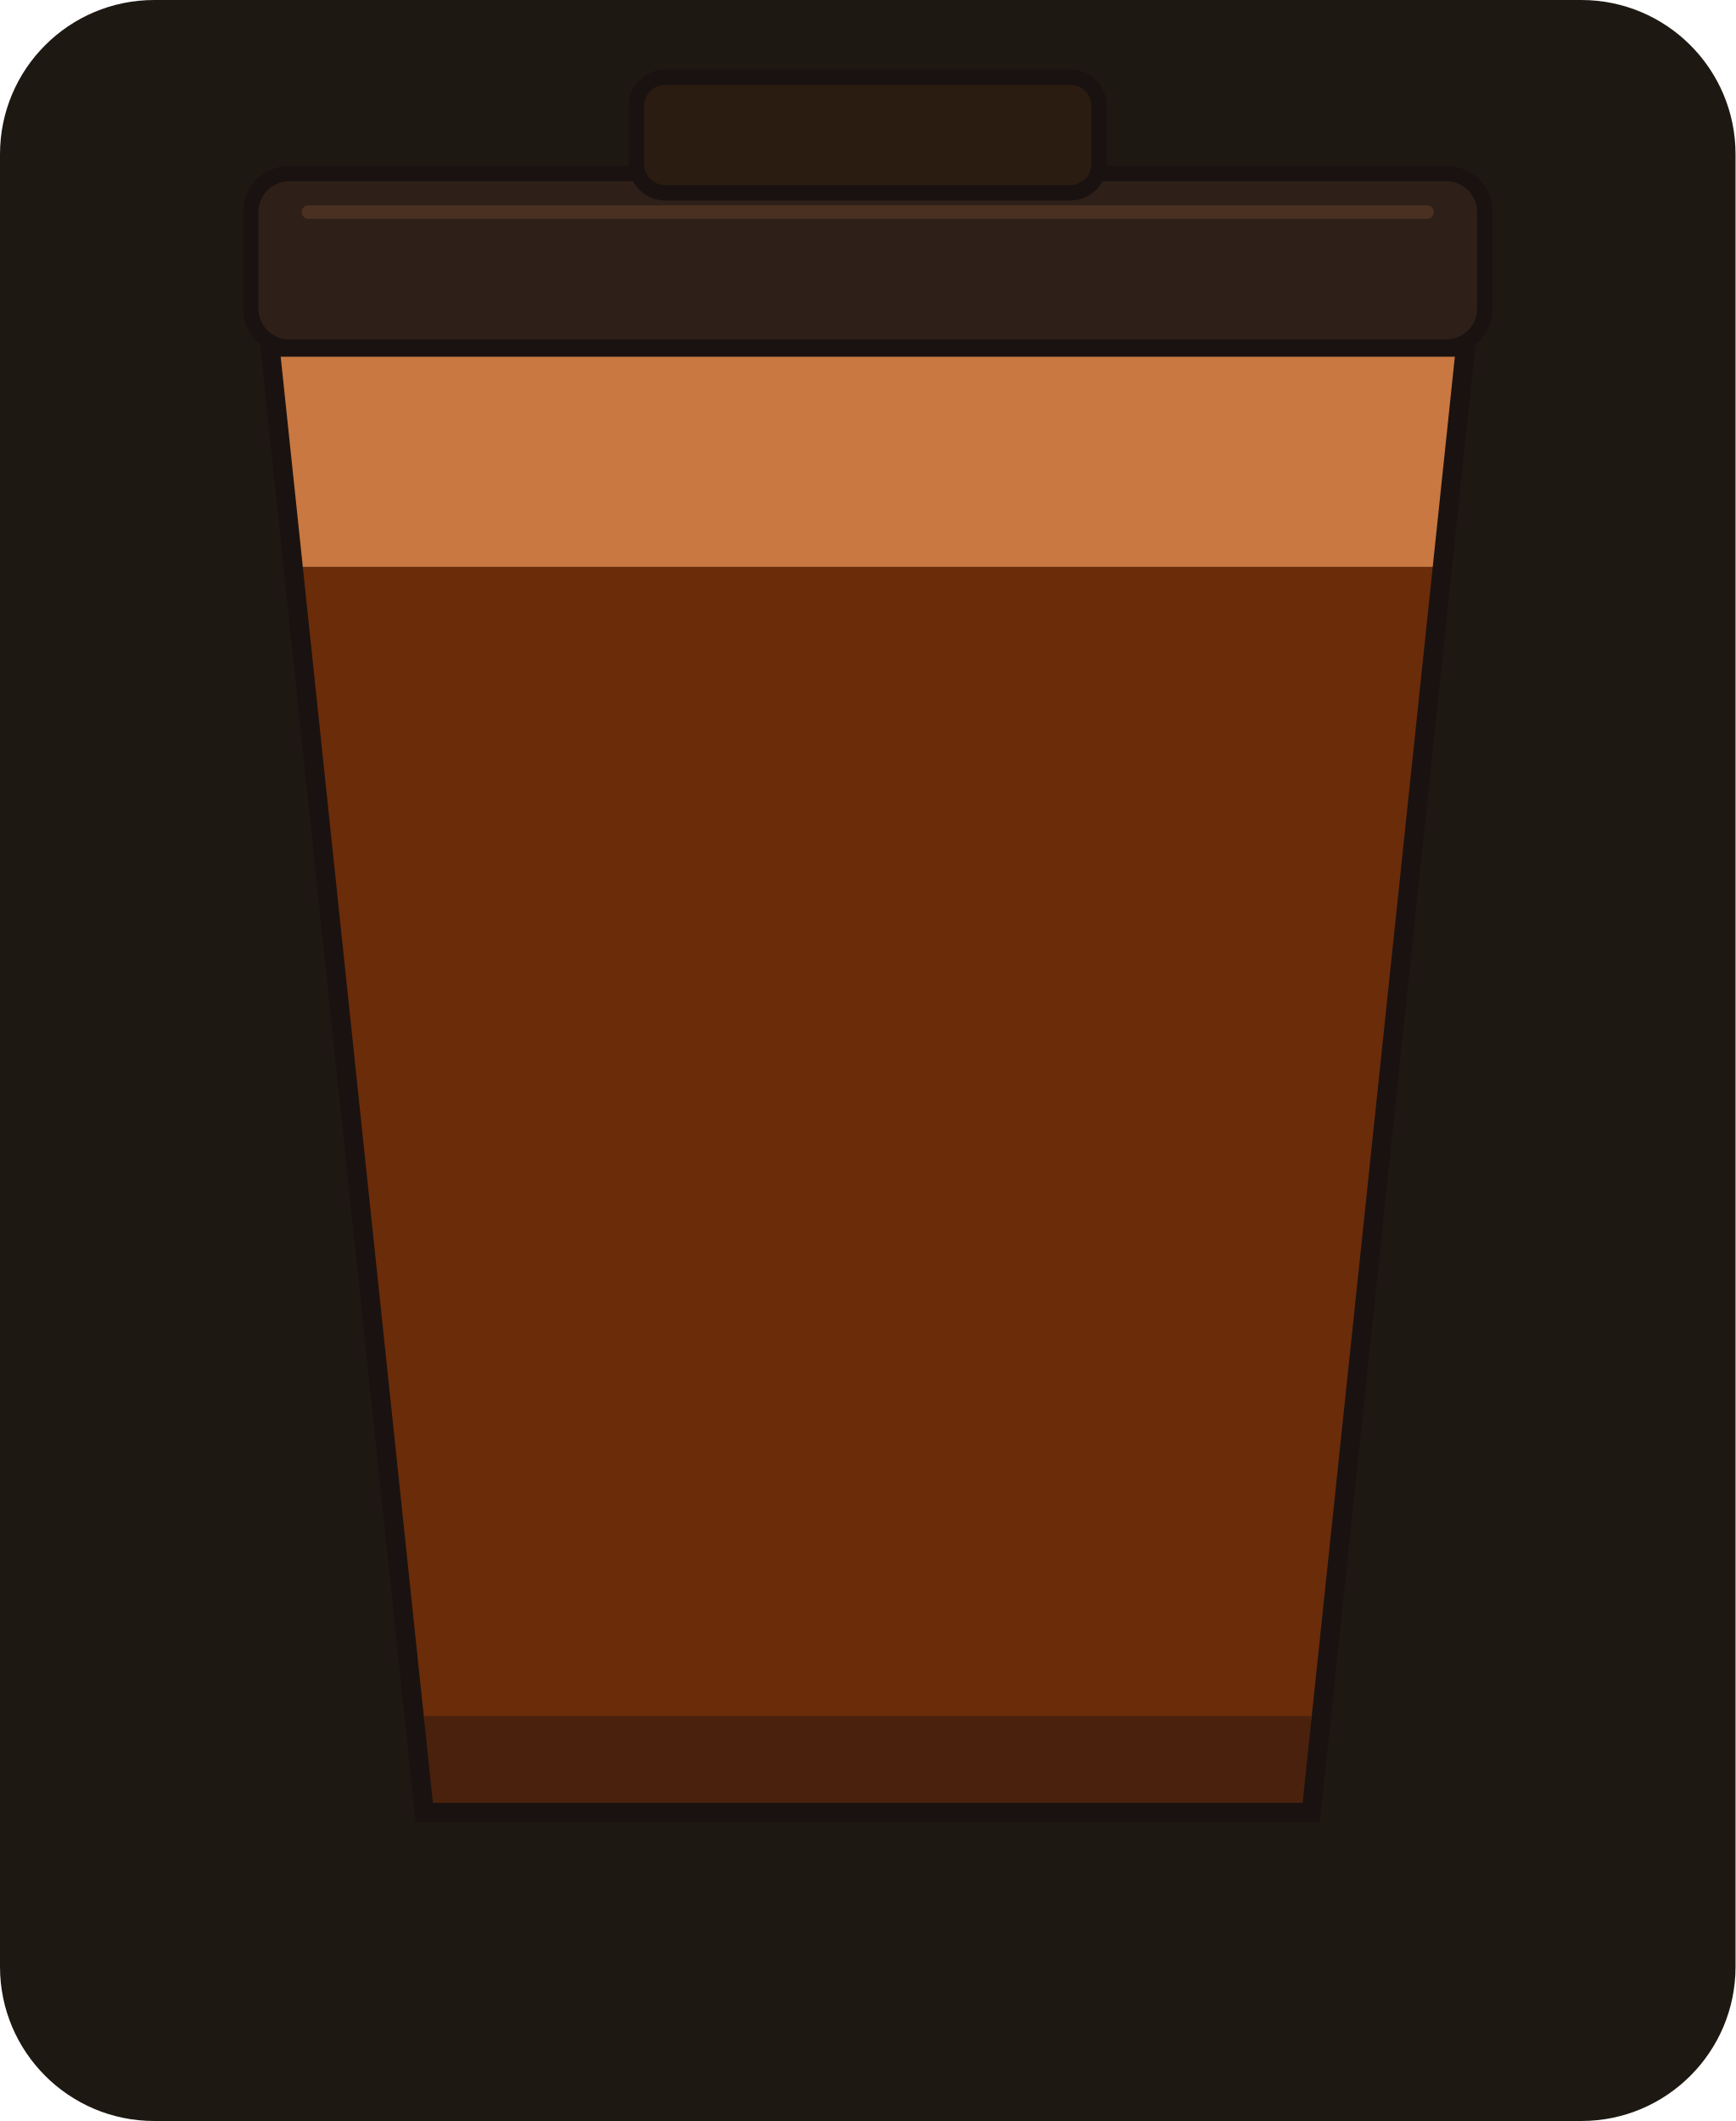
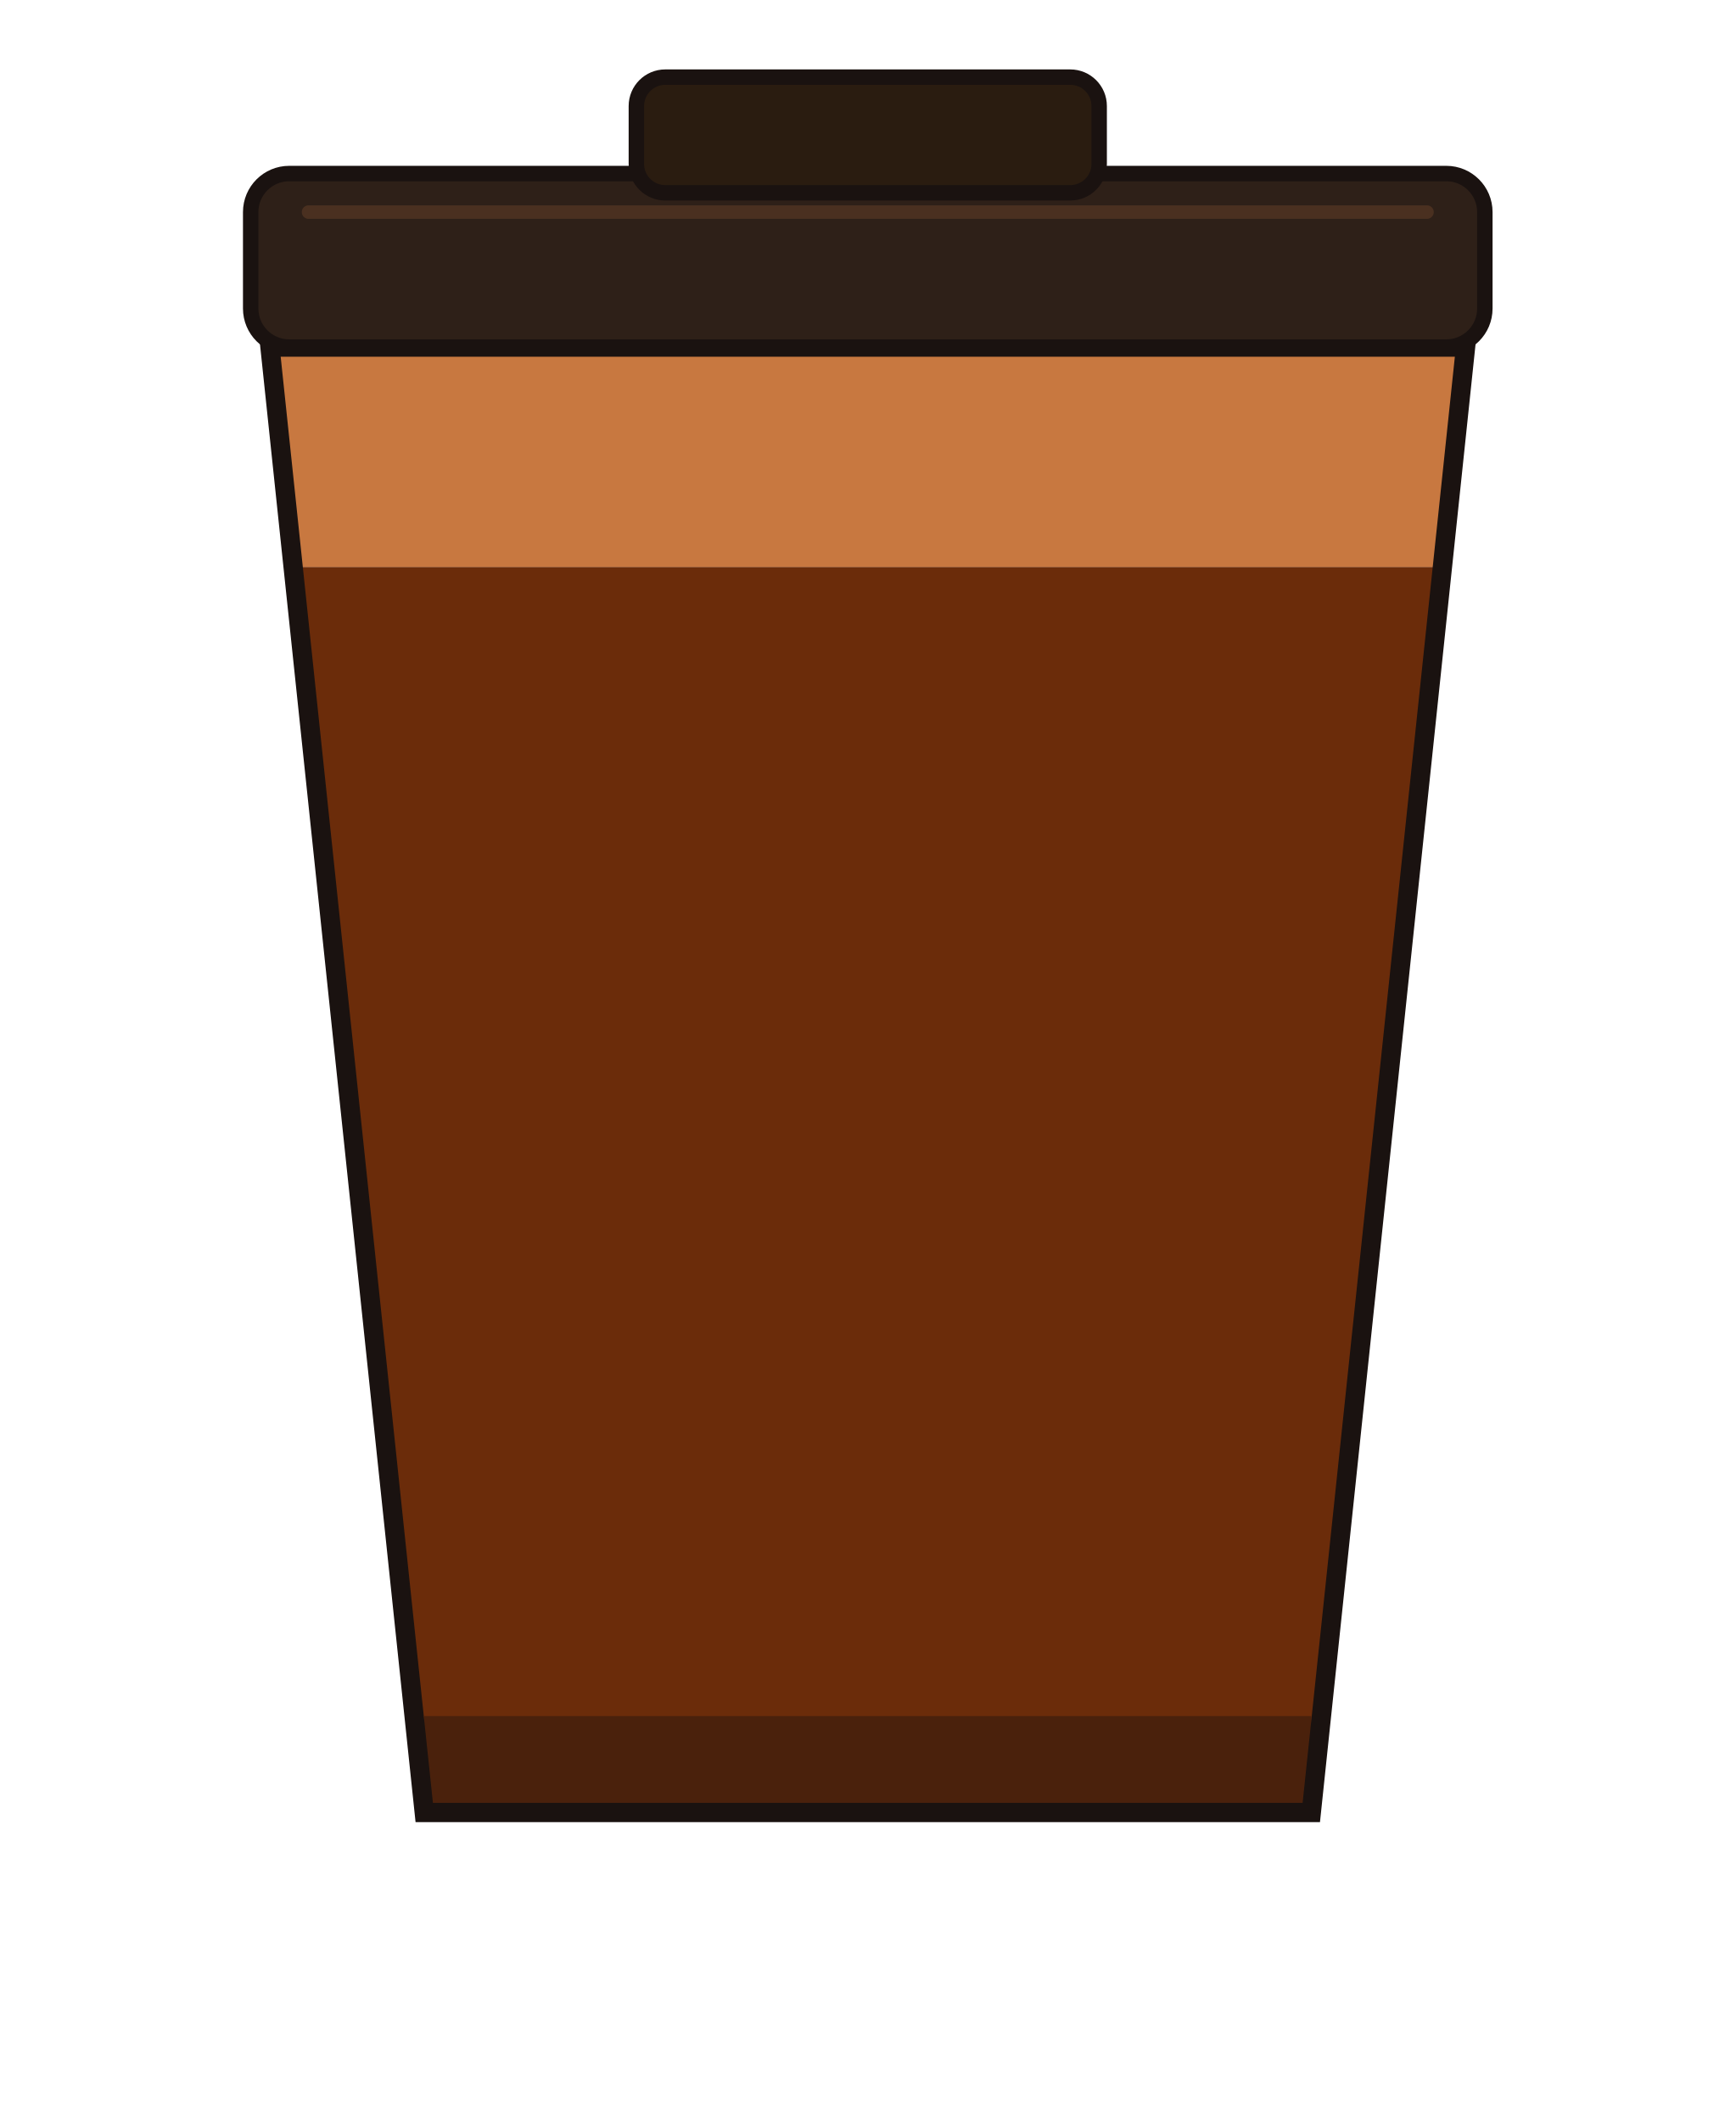
<svg xmlns="http://www.w3.org/2000/svg" width="90" height="110" viewBox="0 0 90 110">
-   <rect width="90" height="110" fill="#1e1812" rx="8" />
  <defs>
    <clipPath id="c_hot_chocolate">
      <path d="M14,18 L76,18 L68,94 L22,94 Z" />
    </clipPath>
  </defs>
  <polygon points="15.2,29.4 74.8,29.4 68.0,94.0 22.0,94.0" fill="#6B2C0A" clip-path="url(#c_hot_chocolate)" />
  <polygon points="14.0,18.0 76.0,18.0 74.8,29.4 15.2,29.4" fill="#C87840" clip-path="url(#c_hot_chocolate)" />
  <path d="M14,18 L76,18 L68,94 L22,94 Z" fill="none" stroke="#1a1210" stroke-width="1" />
  <rect x="22" y="89" width="46" height="5" fill="#1a1210" opacity="0.4" clip-path="url(#c_hot_chocolate)" />
  <rect x="13" y="9" width="64" height="9" rx="2" fill="#2e2018" stroke="#1a1210" stroke-width="0.8" />
  <line x1="16" y1="11" x2="74" y2="11" stroke="#4a3020" stroke-width="0.7" stroke-linecap="round" />
  <rect x="33" y="4" width="24" height="6" rx="1.5" fill="#2a1c10" stroke="#1a1210" stroke-width="0.8" />
</svg>
